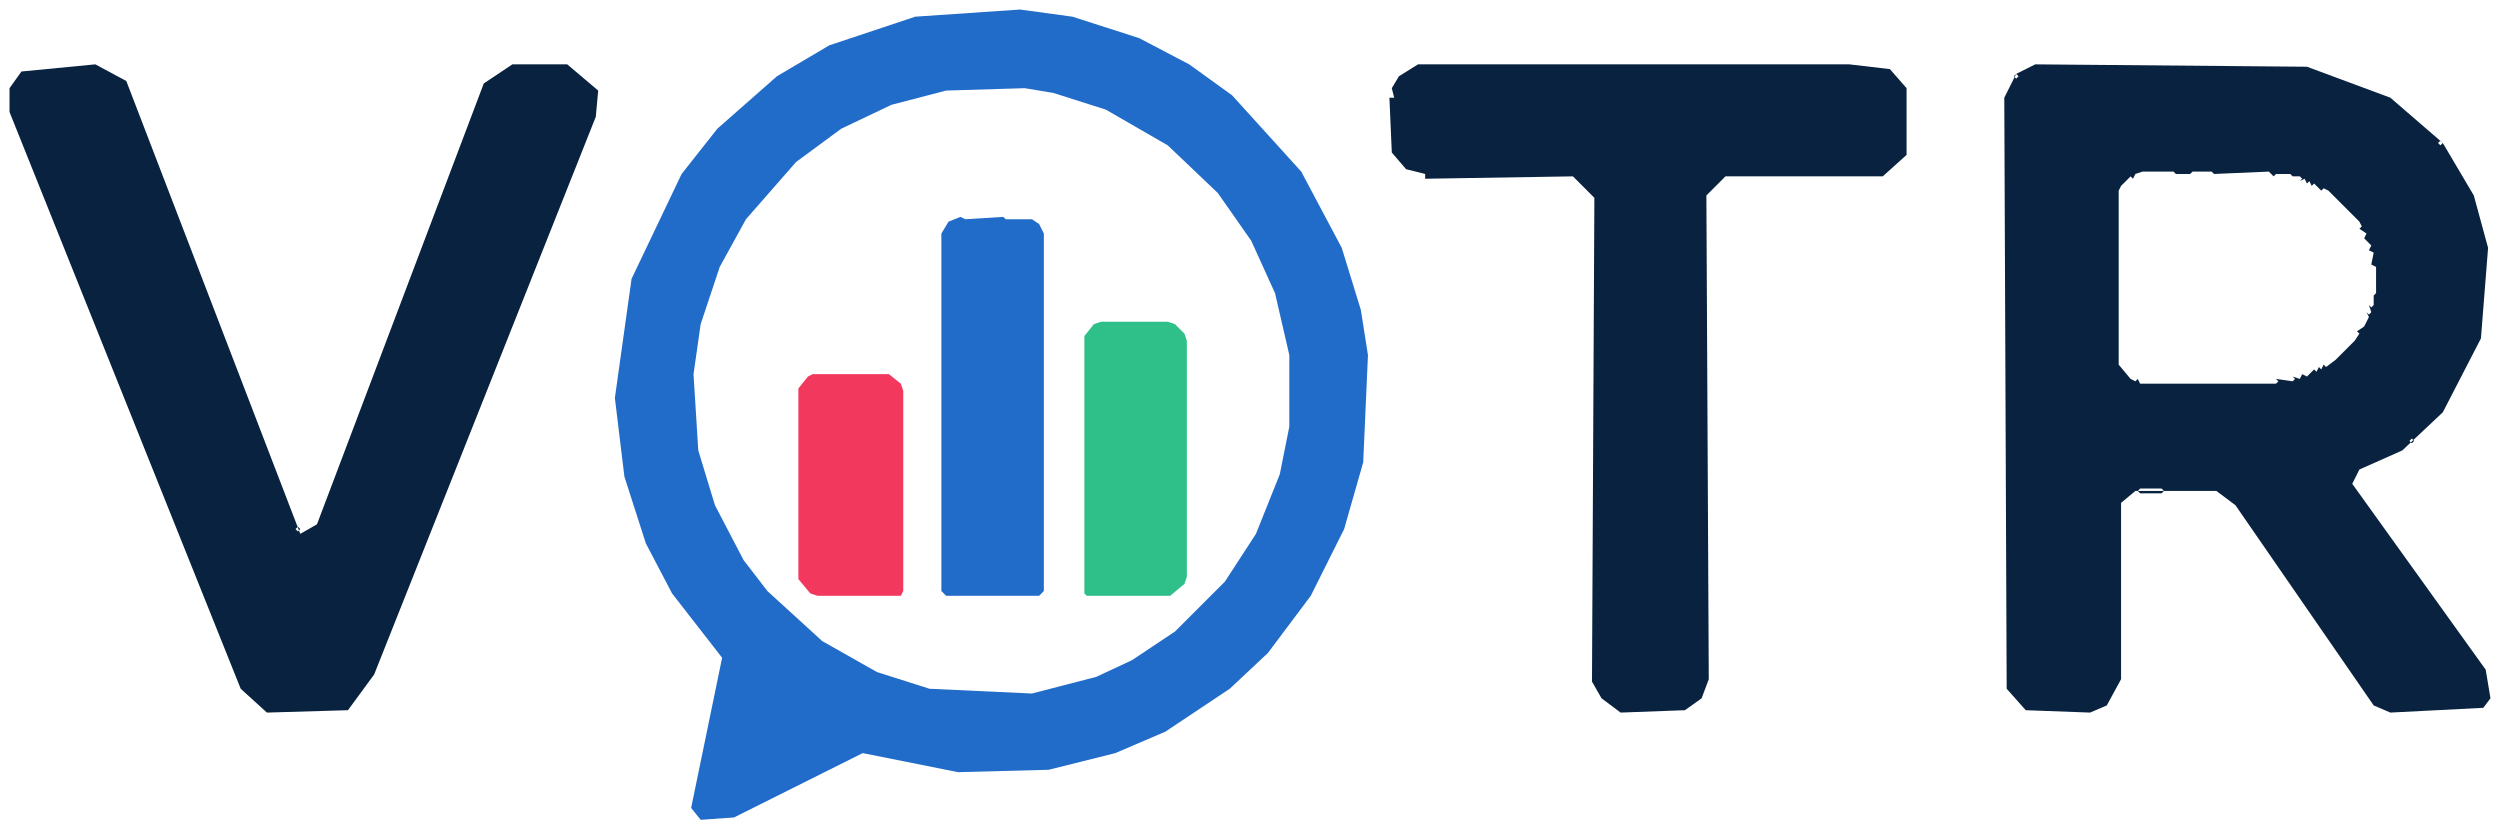
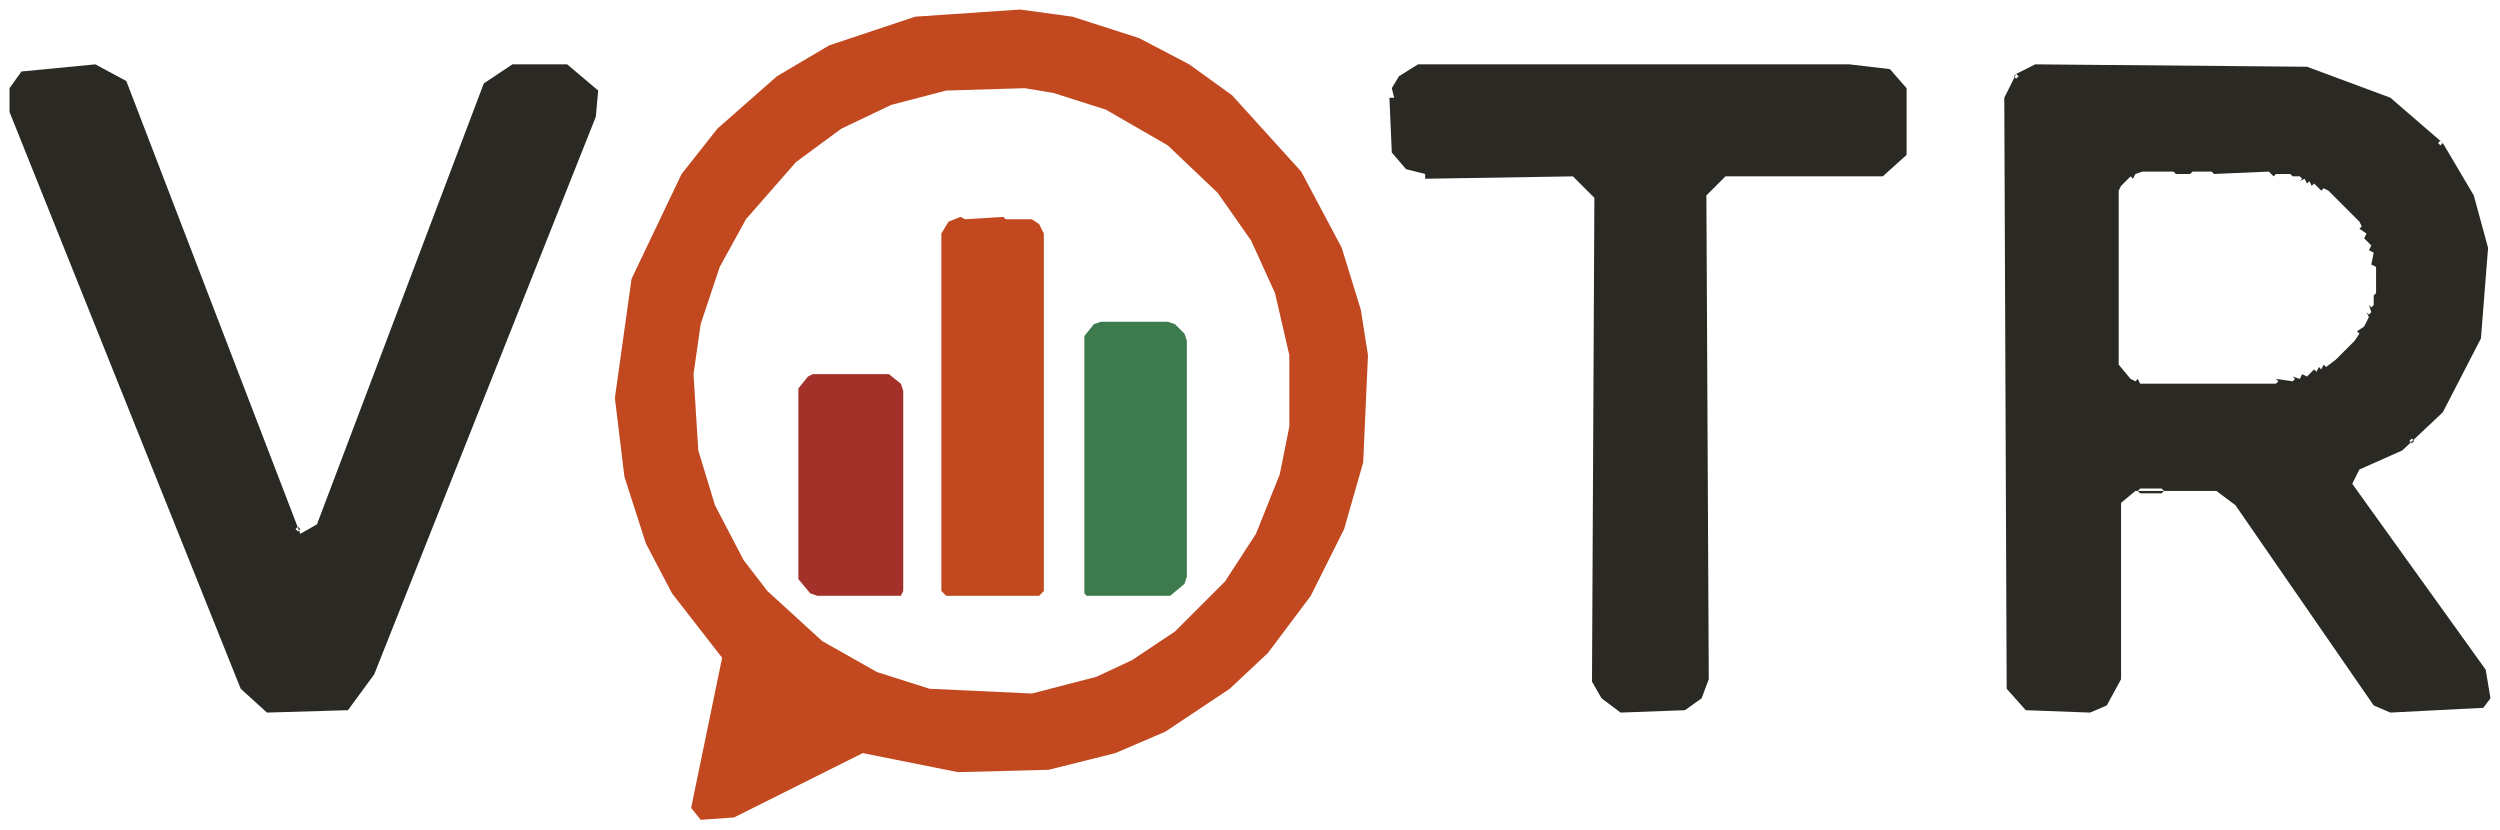
<svg xmlns="http://www.w3.org/2000/svg" viewBox="17 15 1049 348" role="img" aria-label="VOTR">
-   <path d="M 863,46 L 858,56 L 859,304 L 867,313 L 894,314 L 901,311 L 907,300 L 907,226 L 913,221 L 947,221 L 955,227 L 1013,311 L 1020,314 L 1059,312 L 1062,308 L 1060,296 L 1004,218 L 1007,212 L 1025,204 L 1042,188 L 1058,157 L 1061,119 L 1055,97 L 1042,75 L 1020,56 L 985,43 L 871,42 Z M 862,47 L 863,46 L 864,47 L 863,48 Z M 1040,75 L 1041,74 L 1042,75 L 1041,76 Z M 907,93 L 911,89 L 912,90 L 913,88 L 916,87 L 929,87 L 930,88 L 936,88 L 937,87 L 945,87 L 946,88 L 969,87 L 971,89 L 972,88 L 978,88 L 979,89 L 978,90 L 979,89 L 982,89 L 983,90 L 982,91 L 984,90 L 985,92 L 986,91 L 987,93 L 988,92 L 991,95 L 992,94 L 994,95 L 1007,108 L 1008,110 L 1007,111 L 1010,113 L 1009,115 L 1012,118 L 1011,120 L 1013,121 L 1012,126 L 1014,127 L 1014,138 L 1013,139 L 1012,138 L 1013,139 L 1013,143 L 1012,144 L 1011,143 L 1012,146 L 1011,147 L 1010,146 L 1011,148 L 1009,152 L 1006,154 L 1007,155 L 1005,158 L 997,166 L 996,165 L 997,166 L 993,169 L 992,168 L 991,170 L 990,169 L 989,171 L 988,170 L 985,173 L 983,172 L 982,174 L 979,173 L 980,174 L 979,175 L 972,174 L 973,175 L 972,176 L 915,176 L 914,174 L 913,175 L 911,174 L 906,168 L 906,95 Z M 1028,200 L 1029,199 L 1030,200 L 1029,201 Z M 914,221 L 915,220 L 924,220 L 925,221 L 924,222 L 915,222 Z" fill="#08223F" fill-rule="evenodd" />
-   <path d="M 612,42 L 604,47 L 601,52 L 602,56 L 600,56 L 601,79 L 607,86 L 615,88 L 615,90 L 677,89 L 686,98 L 685,301 L 689,308 L 697,314 L 724,313 L 731,308 L 734,300 L 733,97 L 741,89 L 807,89 L 817,80 L 817,52 L 810,44 L 793,42 Z" fill="#08223F" fill-rule="evenodd" />
-   <path d="M 26,45 L 21,52 L 21,62 L 118,304 L 129,314 L 163,313 L 174,298 L 267,64 L 268,53 L 255,42 L 232,42 L 220,50 L 150,235 L 143,239 L 70,49 L 57,42 Z M 141,237 L 142,236 L 143,237 L 142,238 Z" fill="#08223F" fill-rule="evenodd" />
-   <path d="M 420,106 L 415,108 L 412,113 L 412,263 L 414,265 L 453,265 L 455,263 L 455,113 L 453,109 L 450,107 L 439,107 L 438,106 L 422,107 Z" fill="#226CC9" fill-rule="evenodd" />
-   <path d="M 516,42 L 495,31 L 467,22 L 445,19 L 401,22 L 365,34 L 343,47 L 318,69 L 303,88 L 282,132 L 275,182 L 279,215 L 288,243 L 299,264 L 320,291 L 307,354 L 311,359 L 325,358 L 379,331 L 419,339 L 457,338 L 485,331 L 506,322 L 533,304 L 549,289 L 567,265 L 581,237 L 589,209 L 591,164 L 588,145 L 580,119 L 563,87 L 534,55 Z M 414,53 L 447,52 L 459,54 L 481,61 L 507,76 L 528,96 L 542,116 L 552,138 L 558,164 L 558,194 L 554,214 L 544,239 L 531,259 L 510,280 L 492,292 L 477,299 L 450,306 L 407,304 L 385,297 L 362,284 L 339,263 L 329,250 L 317,227 L 310,204 L 308,172 L 311,151 L 319,127 L 330,107 L 351,83 L 370,69 L 391,59 Z" fill="#226CC9" fill-rule="evenodd" />
-   <path d="M 358,172 L 356,173 L 352,178 L 352,258 L 357,264 L 360,265 L 395,265 L 396,263 L 396,179 L 395,176 L 390,172 Z" fill="#F3385D" fill-rule="evenodd" />
-   <path d="M 479,150 L 476,151 L 472,156 L 472,264 L 473,265 L 508,265 L 514,260 L 515,257 L 515,158 L 514,155 L 510,151 L 507,150 Z" fill="#2FC089" fill-rule="evenodd" />
+   <path d="M 863,46 L 858,56 L 859,304 L 867,313 L 894,314 L 901,311 L 907,300 L 907,226 L 913,221 L 947,221 L 955,227 L 1013,311 L 1020,314 L 1059,312 L 1062,308 L 1060,296 L 1004,218 L 1007,212 L 1025,204 L 1042,188 L 1058,157 L 1061,119 L 1055,97 L 1042,75 L 1020,56 L 985,43 L 871,42 Z M 862,47 L 863,46 L 864,47 L 863,48 Z M 1040,75 L 1041,74 L 1042,75 L 1041,76 Z M 907,93 L 911,89 L 912,90 L 913,88 L 916,87 L 929,87 L 930,88 L 936,88 L 937,87 L 945,87 L 946,88 L 969,87 L 971,89 L 972,88 L 978,88 L 979,89 L 978,90 L 979,89 L 982,89 L 983,90 L 982,91 L 984,90 L 985,92 L 986,91 L 987,93 L 988,92 L 991,95 L 992,94 L 994,95 L 1007,108 L 1008,110 L 1007,111 L 1010,113 L 1009,115 L 1012,118 L 1011,120 L 1013,121 L 1012,126 L 1014,127 L 1014,138 L 1013,139 L 1012,138 L 1013,139 L 1013,143 L 1012,144 L 1011,143 L 1012,146 L 1011,147 L 1010,146 L 1011,148 L 1009,152 L 1006,154 L 1007,155 L 1005,158 L 997,166 L 996,165 L 997,166 L 993,169 L 992,168 L 991,170 L 990,169 L 989,171 L 988,170 L 985,173 L 983,172 L 982,174 L 979,173 L 980,174 L 979,175 L 972,174 L 973,175 L 972,176 L 915,176 L 914,174 L 913,175 L 911,174 L 906,168 L 906,95 Z M 1028,200 L 1029,199 L 1030,200 L 1029,201 Z M 914,221 L 915,220 L 924,220 L 925,221 L 924,222 L 915,222 Z" fill="#2B2924" fill-rule="evenodd" />
+   <path d="M 612,42 L 604,47 L 601,52 L 602,56 L 600,56 L 601,79 L 607,86 L 615,88 L 615,90 L 677,89 L 686,98 L 685,301 L 689,308 L 697,314 L 724,313 L 731,308 L 734,300 L 733,97 L 741,89 L 807,89 L 817,80 L 817,52 L 810,44 L 793,42 Z" fill="#2B2924" fill-rule="evenodd" />
+   <path d="M 26,45 L 21,52 L 21,62 L 118,304 L 129,314 L 163,313 L 174,298 L 267,64 L 268,53 L 255,42 L 232,42 L 220,50 L 150,235 L 143,239 L 70,49 L 57,42 Z M 141,237 L 142,236 L 143,237 L 142,238 Z" fill="#2B2924" fill-rule="evenodd" />
+   <path d="M 420,106 L 415,108 L 412,113 L 412,263 L 414,265 L 453,265 L 455,263 L 455,113 L 453,109 L 450,107 L 439,107 L 438,106 L 422,107 Z" fill="#C1481F" fill-rule="evenodd" />
+   <path d="M 516,42 L 495,31 L 467,22 L 445,19 L 401,22 L 365,34 L 343,47 L 318,69 L 303,88 L 282,132 L 275,182 L 279,215 L 288,243 L 299,264 L 320,291 L 307,354 L 311,359 L 325,358 L 379,331 L 419,339 L 457,338 L 485,331 L 506,322 L 533,304 L 549,289 L 567,265 L 581,237 L 589,209 L 591,164 L 588,145 L 580,119 L 563,87 L 534,55 Z M 414,53 L 447,52 L 459,54 L 481,61 L 507,76 L 528,96 L 542,116 L 552,138 L 558,164 L 558,194 L 554,214 L 544,239 L 531,259 L 510,280 L 492,292 L 477,299 L 450,306 L 407,304 L 385,297 L 362,284 L 339,263 L 329,250 L 317,227 L 310,204 L 308,172 L 311,151 L 319,127 L 330,107 L 351,83 L 370,69 L 391,59 Z" fill="#C1481F" fill-rule="evenodd" />
+   <path d="M 358,172 L 356,173 L 352,178 L 352,258 L 357,264 L 360,265 L 395,265 L 396,263 L 396,179 L 395,176 L 390,172 Z" fill="#A3312A" fill-rule="evenodd" />
+   <path d="M 479,150 L 476,151 L 472,156 L 472,264 L 473,265 L 508,265 L 514,260 L 515,257 L 515,158 L 514,155 L 510,151 L 507,150 Z" fill="#3D7A4E" fill-rule="evenodd" />
</svg>
